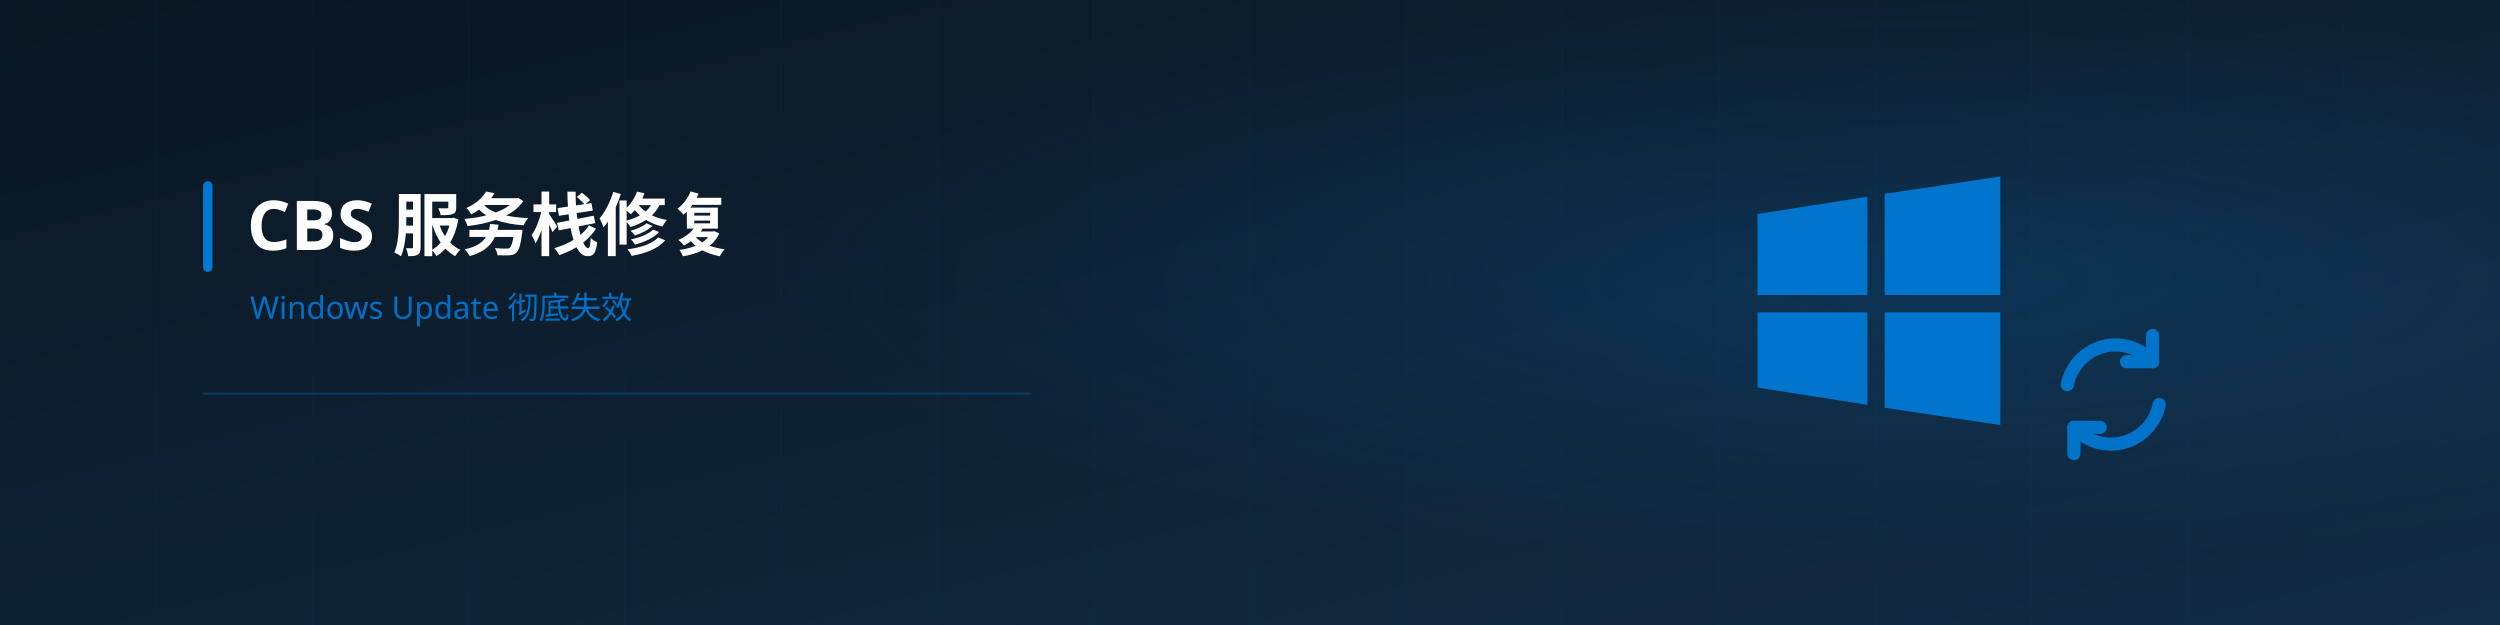
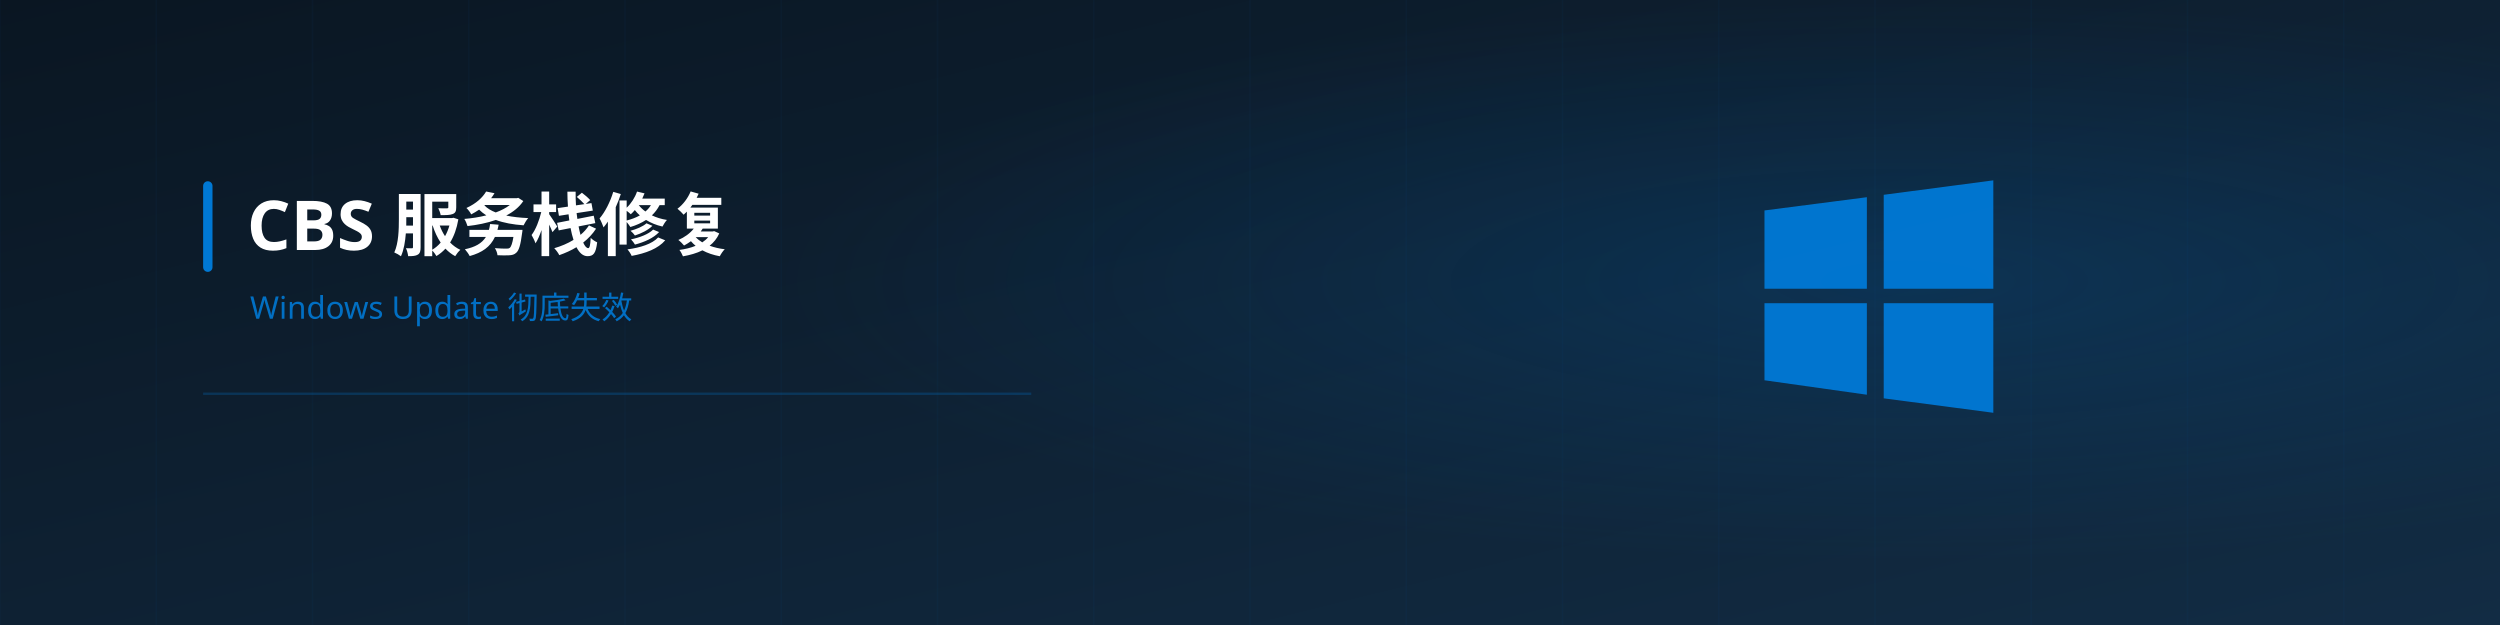
<svg xmlns="http://www.w3.org/2000/svg" width="1600" height="400" viewBox="0 0 1600 400" font-family="Microsoft YaHei, PingFang SC, sans-serif">
  <defs>
    <linearGradient id="bg" x1="0" y1="0" x2="1" y2="1">
      <stop offset="0%" stop-color="#0a1622" />
      <stop offset="100%" stop-color="#122c44" />
    </linearGradient>
    <radialGradient id="glow" cx="76%" cy="45%" r="45%">
      <stop offset="0%" stop-color="#0078d4" stop-opacity="0.18" />
      <stop offset="100%" stop-color="#0078d4" stop-opacity="0" />
    </radialGradient>
  </defs>
  <rect width="1600" height="400" fill="url(#bg)" />
  <rect width="1600" height="400" fill="url(#glow)" />
  <g stroke="#0078d4" stroke-opacity="0.04" stroke-width="1">
    <line x1="0" y1="0" x2="0" y2="400" />
    <line x1="100" y1="0" x2="100" y2="400" />
    <line x1="200" y1="0" x2="200" y2="400" />
    <line x1="300" y1="0" x2="300" y2="400" />
    <line x1="400" y1="0" x2="400" y2="400" />
    <line x1="500" y1="0" x2="500" y2="400" />
    <line x1="600" y1="0" x2="600" y2="400" />
    <line x1="700" y1="0" x2="700" y2="400" />
    <line x1="800" y1="0" x2="800" y2="400" />
    <line x1="900" y1="0" x2="900" y2="400" />
    <line x1="1000" y1="0" x2="1000" y2="400" />
    <line x1="1100" y1="0" x2="1100" y2="400" />
    <line x1="1200" y1="0" x2="1200" y2="400" />
    <line x1="1300" y1="0" x2="1300" y2="400" />
    <line x1="1400" y1="0" x2="1400" y2="400" />
    <line x1="1500" y1="0" x2="1500" y2="400" />
  </g>
-   <g transform="translate(1110.00,100.00) scale(1.85)" opacity="0.95">
+   <g transform="translate(1110.00,100.00) scale(7.7083)" opacity="0.96">
    <g fill="#0078d4">
-       <path d="M8 20 L46 14 V48 H8 Z" />
-       <path d="M52 13 L92 7 V48 H52 Z" />
-       <path d="M8 54 H46 V86 L8 80 Z" />
-       <path d="M52 54 H92 V93 L52 87 Z" />
+       <path d="M2.5 4.5 L11 3.4 V11 H2.5 Z" />
+       <path d="M12.4 3.2 L21.5 2 V11 H12.4 Z" />
+       <path d="M2.5 12.2 H11 V19.8 L2.5 18.6 Z" />
+       <path d="M12.4 12.2 H21.5 V21.3 L12.4 20.1 Z" />
    </g>
  </g>
-   <g transform="translate(1300.00,200.00) scale(1.05)" opacity="0.92">
-     <g fill="none" stroke="#0078d4" stroke-width="8" stroke-linecap="round" stroke-linejoin="round">
-       <path d="M22 44 A30 30 0 0 1 74 30" />
-       <path d="M74 30 L74 14 M74 30 L58 30" />
-       <path d="M78 56 A30 30 0 0 1 26 70" />
-       <path d="M26 70 L26 86 M26 70 L42 70" />
-     </g>
-   </g>
+   <g transform="translate(1300.00,200.00) scale(4.375)" opacity="0.94">
+ </g>
  <rect x="130" y="116" width="6" height="58" fill="#0078d4" rx="3" />
  <text x="158" y="160" font-size="44" font-weight="bold" fill="#ffffff">CBS 服务栈修复</text>
  <text x="160" y="204" font-size="20" fill="#0078d4" opacity="0.9">Windows Update 彻底失效</text>
  <line x1="130" y1="252" x2="660" y2="252" stroke="#0078d4" stroke-opacity="0.25" stroke-width="1.5" />
</svg>
